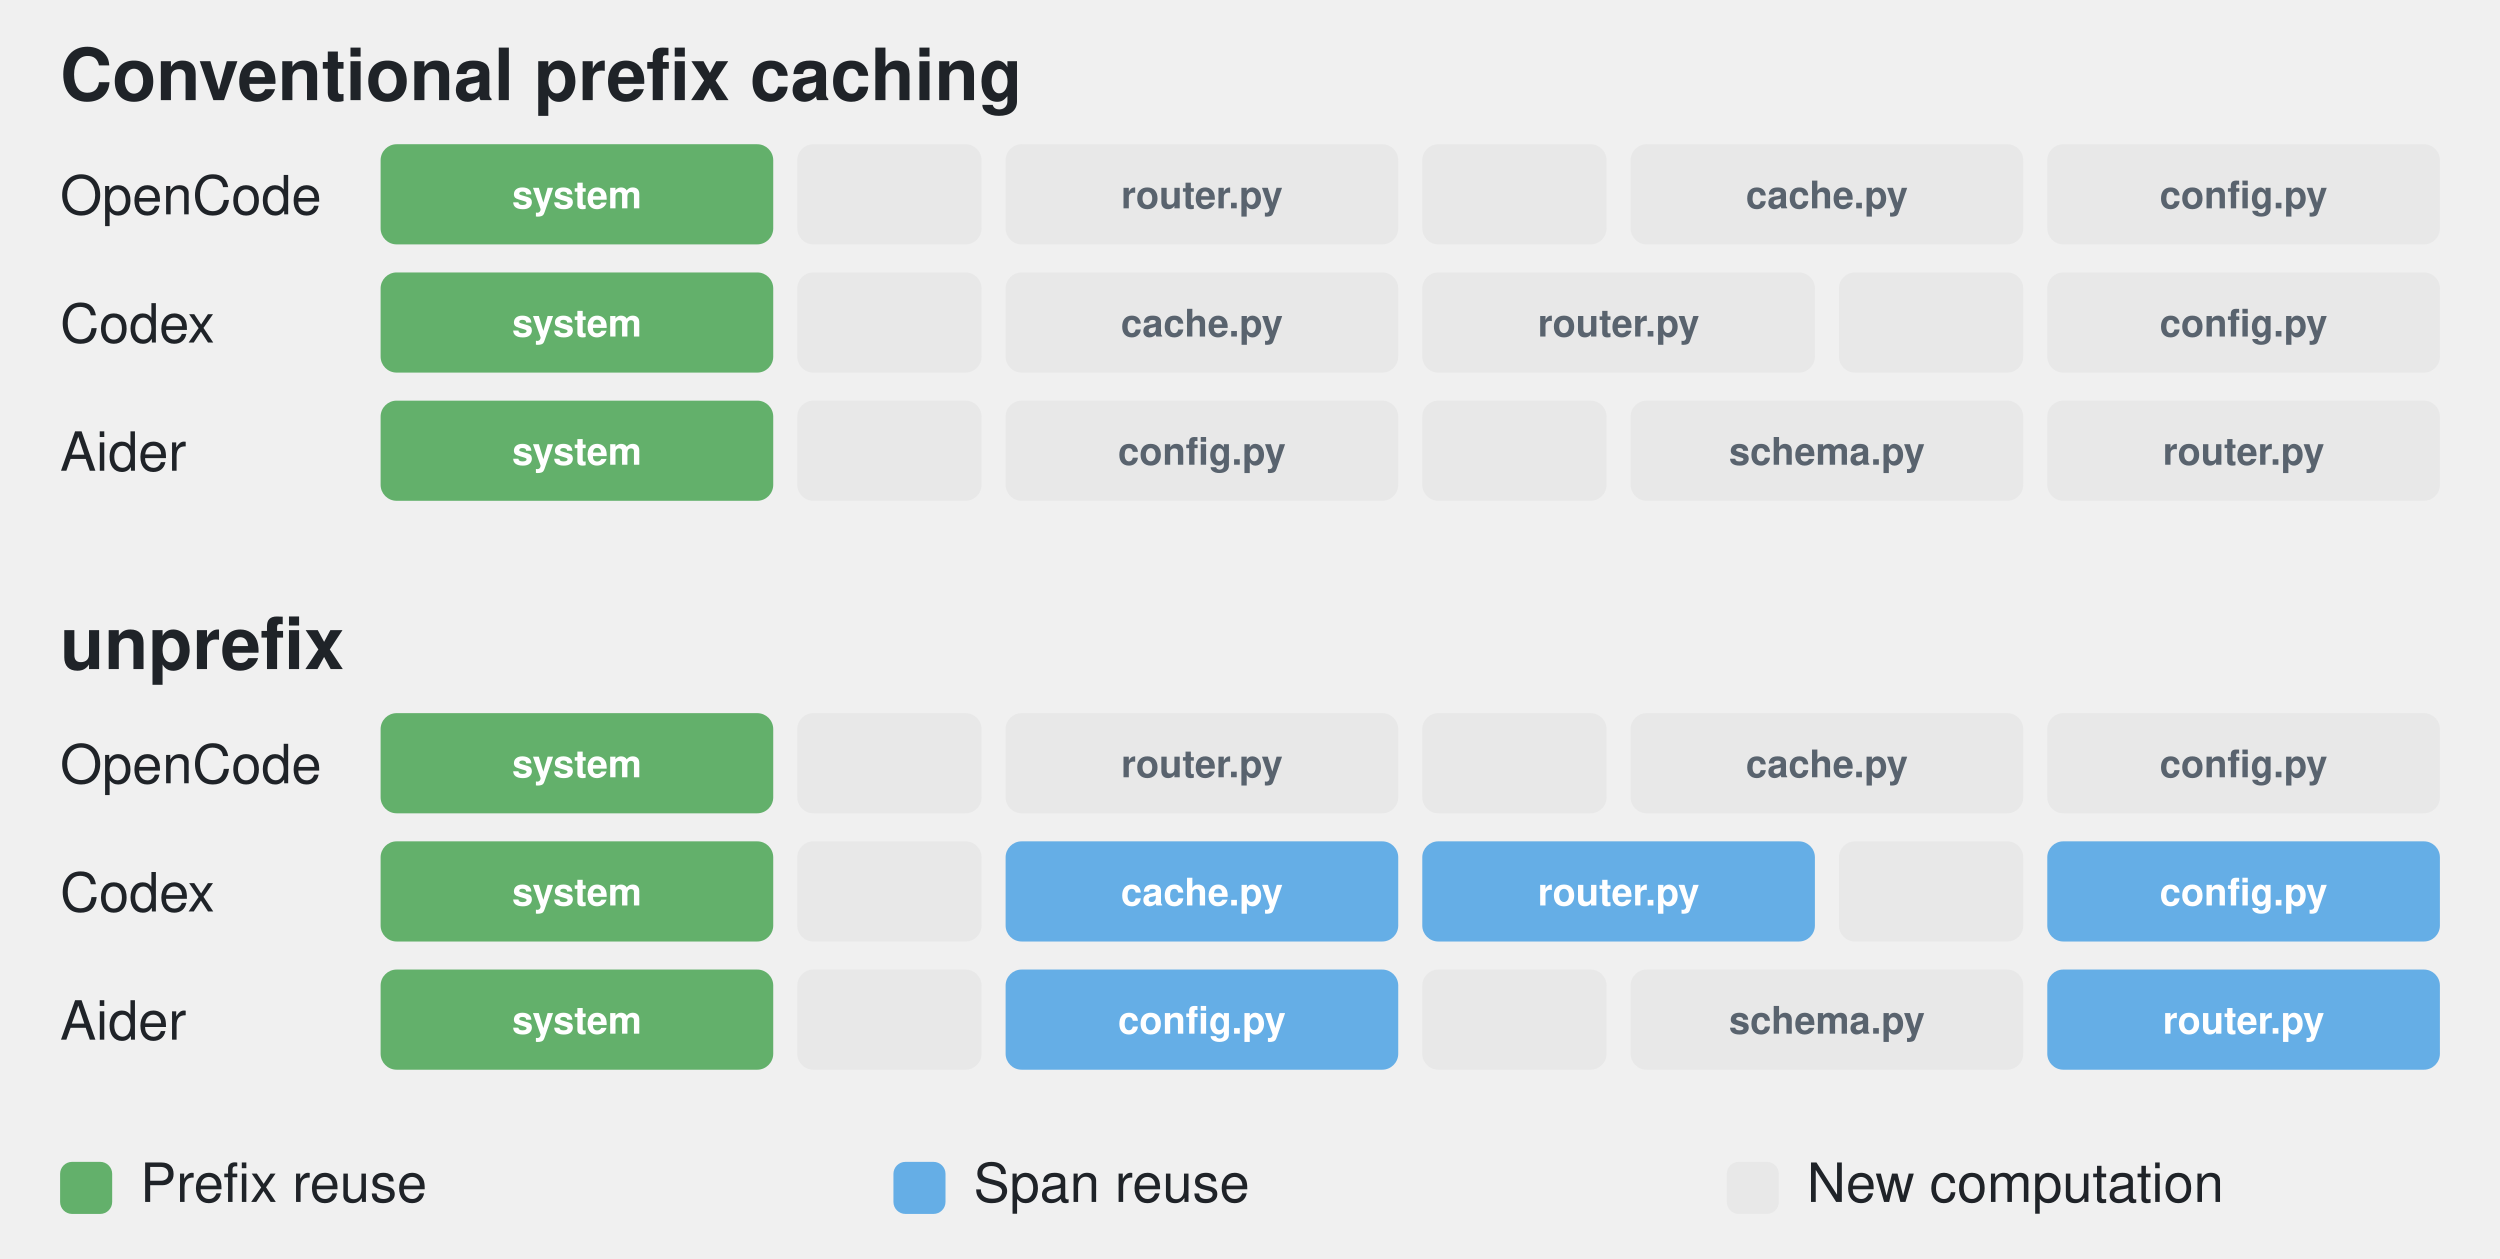
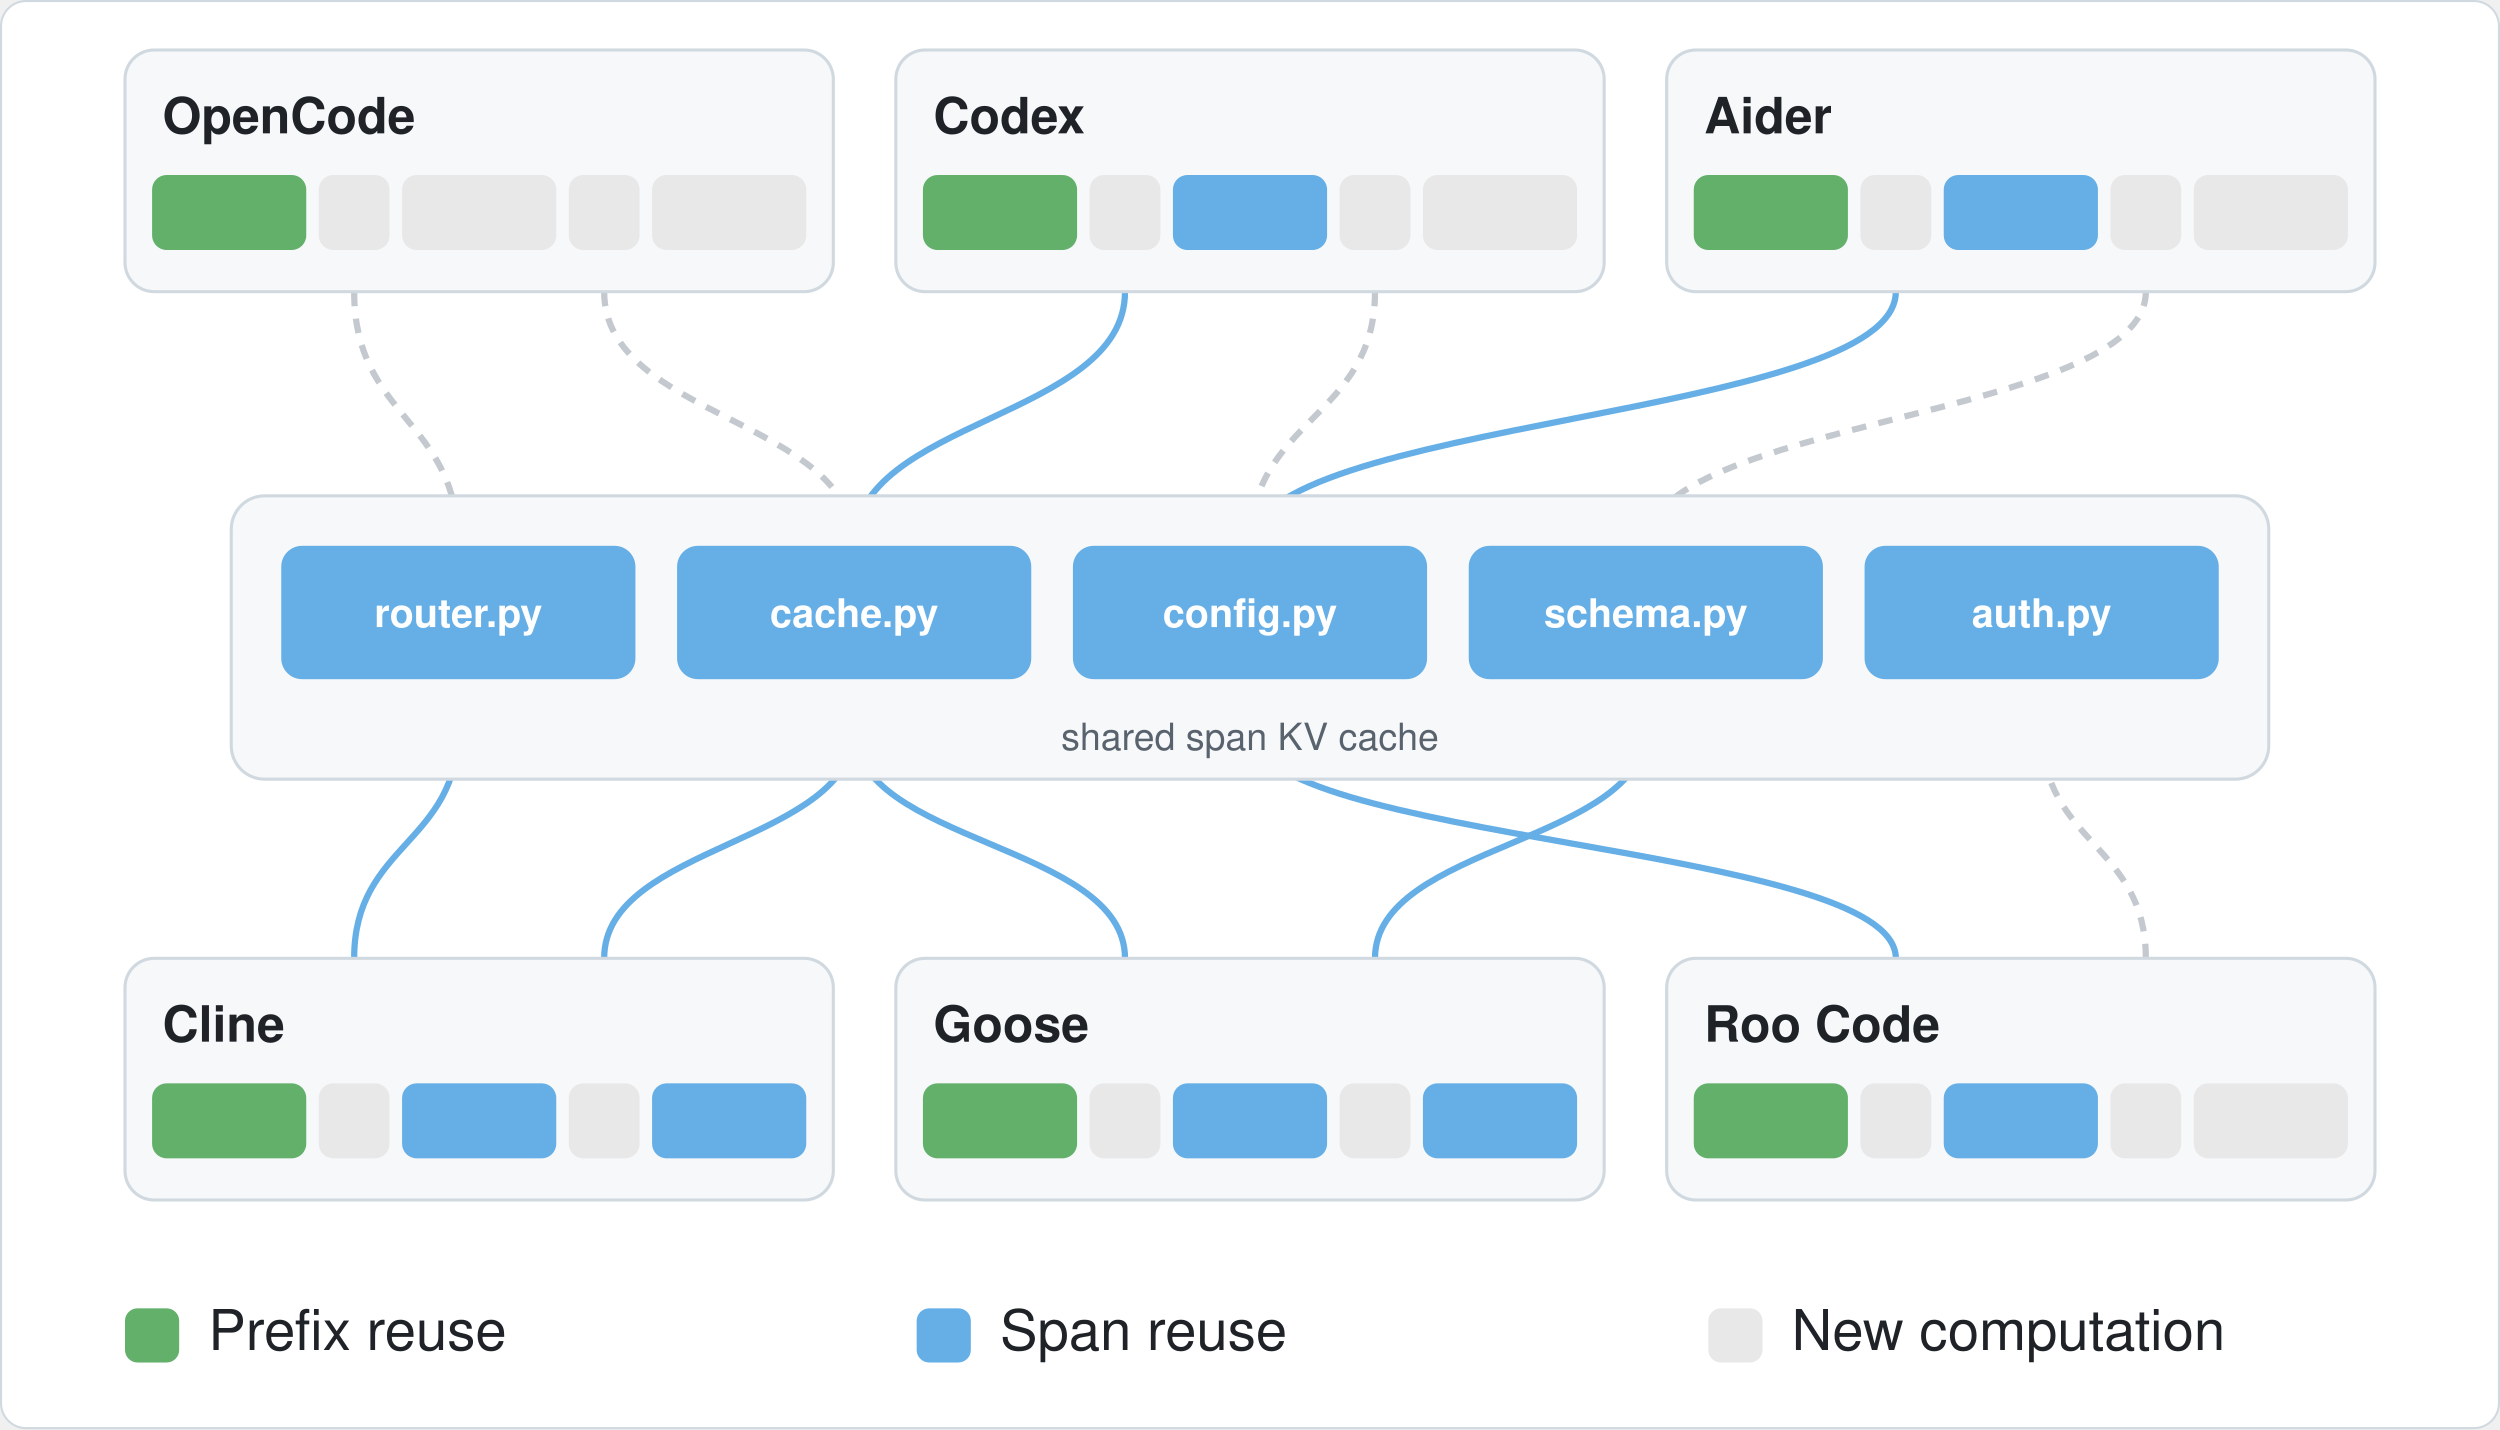
- <svg xmlns="http://www.w3.org/2000/svg" width="1248" height="628" viewBox="0 0 1248 628">
+ <svg xmlns="http://www.w3.org/2000/svg" width="1200" height="686" viewBox="0 0 1200 686">
  <style>
text{font-family:-apple-system,BlinkMacSystemFont,'Segoe UI',Helvetica,Arial,sans-serif;fill:#1f2328}
.t{font-size:36px;font-weight:700}
.s{font-size:15px;fill:#59636e}
.l{font-size:27px}
+ .a{font-size:24px;font-weight:700}
+ .card{fill:#f6f8fa;stroke:#d1d9e0;stroke-width:1.5}
+ .wire{fill:none;stroke-width:3} .wr{stroke:#65aee6} .wn{stroke:#c4c9cf;stroke-dasharray:7 6}
.b{font-size:19px;font-weight:600;fill:#1f2328}
.p{fill:#63b06b} .r{fill:#65aee6} .n{fill:#e8e8e8}
.bp{fill:#fff} .br{fill:#fff} .bn{fill:#59636e}
.k{font-size:16px;font-weight:700} .dim{fill:#59636e;font-weight:400}
.ln{stroke:#d1d9e0;stroke-width:1}
</style>
-   <text class="t" x="30" y="50">Conventional prefix caching</text>
-   <text class="l" x="30" y="107">OpenCode</text>
-   <rect class="p" x="190" y="72" width="196" height="50" rx="8" />
-   <text class="b bp" x="288.0" y="104" text-anchor="middle">system</text>
-   <rect class="n" x="398" y="72" width="92" height="50" rx="8" />
-   <text class="b bn" x="444.0" y="104" text-anchor="middle" />
-   <rect class="n" x="502" y="72" width="196" height="50" rx="8" />
-   <text class="b bn" x="600.0" y="104" text-anchor="middle">router.py</text>
-   <rect class="n" x="710" y="72" width="92" height="50" rx="8" />
-   <text class="b bn" x="756.0" y="104" text-anchor="middle" />
-   <rect class="n" x="814" y="72" width="196" height="50" rx="8" />
-   <text class="b bn" x="912.0" y="104" text-anchor="middle">cache.py</text>
-   <rect class="n" x="1022" y="72" width="196" height="50" rx="8" />
-   <text class="b bn" x="1120.0" y="104" text-anchor="middle">config.py</text>
-   <text class="l" x="30" y="171">Codex</text>
-   <rect class="p" x="190" y="136" width="196" height="50" rx="8" />
-   <text class="b bp" x="288.0" y="168" text-anchor="middle">system</text>
-   <rect class="n" x="398" y="136" width="92" height="50" rx="8" />
-   <text class="b bn" x="444.0" y="168" text-anchor="middle" />
-   <rect class="n" x="502" y="136" width="196" height="50" rx="8" />
-   <text class="b bn" x="600.0" y="168" text-anchor="middle">cache.py</text>
-   <rect class="n" x="710" y="136" width="196" height="50" rx="8" />
-   <text class="b bn" x="808.0" y="168" text-anchor="middle">router.py</text>
-   <rect class="n" x="918" y="136" width="92" height="50" rx="8" />
-   <text class="b bn" x="964.0" y="168" text-anchor="middle" />
-   <rect class="n" x="1022" y="136" width="196" height="50" rx="8" />
-   <text class="b bn" x="1120.0" y="168" text-anchor="middle">config.py</text>
-   <text class="l" x="30" y="235">Aider</text>
-   <rect class="p" x="190" y="200" width="196" height="50" rx="8" />
-   <text class="b bp" x="288.0" y="232" text-anchor="middle">system</text>
-   <rect class="n" x="398" y="200" width="92" height="50" rx="8" />
-   <text class="b bn" x="444.0" y="232" text-anchor="middle" />
-   <rect class="n" x="502" y="200" width="196" height="50" rx="8" />
-   <text class="b bn" x="600.0" y="232" text-anchor="middle">config.py</text>
-   <rect class="n" x="710" y="200" width="92" height="50" rx="8" />
-   <text class="b bn" x="756.0" y="232" text-anchor="middle" />
-   <rect class="n" x="814" y="200" width="196" height="50" rx="8" />
-   <text class="b bn" x="912.0" y="232" text-anchor="middle">schema.py</text>
-   <rect class="n" x="1022" y="200" width="196" height="50" rx="8" />
-   <text class="b bn" x="1120.0" y="232" text-anchor="middle">router.py</text>
-   <text class="t" x="30" y="334">unprefix</text>
-   <text class="l" x="30" y="391">OpenCode</text>
-   <rect class="p" x="190" y="356" width="196" height="50" rx="8" />
-   <text class="b bp" x="288.0" y="388" text-anchor="middle">system</text>
-   <rect class="n" x="398" y="356" width="92" height="50" rx="8" />
-   <text class="b bn" x="444.0" y="388" text-anchor="middle" />
-   <rect class="n" x="502" y="356" width="196" height="50" rx="8" />
-   <text class="b bn" x="600.0" y="388" text-anchor="middle">router.py</text>
-   <rect class="n" x="710" y="356" width="92" height="50" rx="8" />
-   <text class="b bn" x="756.0" y="388" text-anchor="middle" />
-   <rect class="n" x="814" y="356" width="196" height="50" rx="8" />
-   <text class="b bn" x="912.0" y="388" text-anchor="middle">cache.py</text>
-   <rect class="n" x="1022" y="356" width="196" height="50" rx="8" />
-   <text class="b bn" x="1120.0" y="388" text-anchor="middle">config.py</text>
-   <text class="l" x="30" y="455">Codex</text>
-   <rect class="p" x="190" y="420" width="196" height="50" rx="8" />
-   <text class="b bp" x="288.0" y="452" text-anchor="middle">system</text>
-   <rect class="n" x="398" y="420" width="92" height="50" rx="8" />
-   <text class="b bn" x="444.0" y="452" text-anchor="middle" />
-   <rect class="r" x="502" y="420" width="196" height="50" rx="8" />
-   <text class="b br" x="600.0" y="452" text-anchor="middle">cache.py</text>
-   <rect class="r" x="710" y="420" width="196" height="50" rx="8" />
-   <text class="b br" x="808.0" y="452" text-anchor="middle">router.py</text>
-   <rect class="n" x="918" y="420" width="92" height="50" rx="8" />
-   <text class="b bn" x="964.0" y="452" text-anchor="middle" />
-   <rect class="r" x="1022" y="420" width="196" height="50" rx="8" />
-   <text class="b br" x="1120.0" y="452" text-anchor="middle">config.py</text>
-   <text class="l" x="30" y="519">Aider</text>
-   <rect class="p" x="190" y="484" width="196" height="50" rx="8" />
-   <text class="b bp" x="288.0" y="516" text-anchor="middle">system</text>
-   <rect class="n" x="398" y="484" width="92" height="50" rx="8" />
-   <text class="b bn" x="444.0" y="516" text-anchor="middle" />
-   <rect class="r" x="502" y="484" width="196" height="50" rx="8" />
-   <text class="b br" x="600.0" y="516" text-anchor="middle">config.py</text>
-   <rect class="n" x="710" y="484" width="92" height="50" rx="8" />
-   <text class="b bn" x="756.0" y="516" text-anchor="middle" />
-   <rect class="n" x="814" y="484" width="196" height="50" rx="8" />
-   <text class="b bn" x="912.0" y="516" text-anchor="middle">schema.py</text>
-   <rect class="r" x="1022" y="484" width="196" height="50" rx="8" />
-   <text class="b br" x="1120.0" y="516" text-anchor="middle">router.py</text>
-   <rect class="p" x="30" y="580" width="26" height="26" rx="6" />
-   <text class="l" x="70" y="600">Prefix reuse</text>
-   <rect class="r" x="446" y="580" width="26" height="26" rx="6" />
-   <text class="l" x="486" y="600">Span reuse</text>
-   <rect class="n" x="862" y="580" width="26" height="26" rx="6" />
-   <text class="l" x="902" y="600">New computation</text>
+   <rect x="0.5" y="0.5" width="1199" height="685" rx="12" fill="#fff" stroke="#d1d9e0" />
+   <path class="wire wn" d="M170.0,140 C170.0,201.0 220.0,201.0 220.0,262" />
+   <path class="wire wn" d="M290.0,140 C290.0,201.0 410.0,201.0 410.0,262" />
+   <path class="wire wr" d="M540.0,140 C540.0,201.0 410.0,201.0 410.0,262" />
+   <path class="wire wn" d="M660.0,140 C660.0,201.0 600.0,201.0 600.0,262" />
+   <path class="wire wr" d="M910.0,140 C910.0,201.0 600.0,201.0 600.0,262" />
+   <path class="wire wn" d="M1030.0,140 C1030.0,201.0 790.0,201.0 790.0,262" />
+   <path class="wire wr" d="M170.0,460 C170.0,405.0 220.0,405.0 220.0,350" />
+   <path class="wire wr" d="M290.0,460 C290.0,405.0 410.0,405.0 410.0,350" />
+   <path class="wire wr" d="M540.0,460 C540.0,405.0 410.0,405.0 410.0,350" />
+   <path class="wire wr" d="M660.0,460 C660.0,405.0 790.0,405.0 790.0,350" />
+   <path class="wire wr" d="M910.0,460 C910.0,405.0 600.0,405.0 600.0,350" />
+   <path class="wire wn" d="M1030.0,460 C1030.0,405.0 980.0,405.0 980.0,350" />
+   <rect class="card" x="60" y="24" width="340" height="116" rx="14" />
+   <text class="a" x="78" y="64">OpenCode</text>
+   <rect class="p" x="73.0" y="84" width="74" height="36" rx="7" />
+   <rect class="n" x="153.0" y="84" width="34" height="36" rx="7" />
+   <rect class="n" x="193.0" y="84" width="74" height="36" rx="7" />
+   <rect class="n" x="273.0" y="84" width="34" height="36" rx="7" />
+   <rect class="n" x="313.0" y="84" width="74" height="36" rx="7" />
+   <rect class="card" x="430" y="24" width="340" height="116" rx="14" />
+   <text class="a" x="448" y="64">Codex</text>
+   <rect class="p" x="443.0" y="84" width="74" height="36" rx="7" />
+   <rect class="n" x="523.0" y="84" width="34" height="36" rx="7" />
+   <rect class="r" x="563.0" y="84" width="74" height="36" rx="7" />
+   <rect class="n" x="643.0" y="84" width="34" height="36" rx="7" />
+   <rect class="n" x="683.0" y="84" width="74" height="36" rx="7" />
+   <rect class="card" x="800" y="24" width="340" height="116" rx="14" />
+   <text class="a" x="818" y="64">Aider</text>
+   <rect class="p" x="813.0" y="84" width="74" height="36" rx="7" />
+   <rect class="n" x="893.0" y="84" width="34" height="36" rx="7" />
+   <rect class="r" x="933.0" y="84" width="74" height="36" rx="7" />
+   <rect class="n" x="1013.0" y="84" width="34" height="36" rx="7" />
+   <rect class="n" x="1053.0" y="84" width="74" height="36" rx="7" />
+   <rect class="card" x="60" y="460" width="340" height="116" rx="14" />
+   <text class="a" x="78" y="500">Cline</text>
+   <rect class="p" x="73.0" y="520" width="74" height="36" rx="7" />
+   <rect class="n" x="153.0" y="520" width="34" height="36" rx="7" />
+   <rect class="r" x="193.0" y="520" width="74" height="36" rx="7" />
+   <rect class="n" x="273.0" y="520" width="34" height="36" rx="7" />
+   <rect class="r" x="313.0" y="520" width="74" height="36" rx="7" />
+   <rect class="card" x="430" y="460" width="340" height="116" rx="14" />
+   <text class="a" x="448" y="500">Goose</text>
+   <rect class="p" x="443.0" y="520" width="74" height="36" rx="7" />
+   <rect class="n" x="523.0" y="520" width="34" height="36" rx="7" />
+   <rect class="r" x="563.0" y="520" width="74" height="36" rx="7" />
+   <rect class="n" x="643.0" y="520" width="34" height="36" rx="7" />
+   <rect class="r" x="683.0" y="520" width="74" height="36" rx="7" />
+   <rect class="card" x="800" y="460" width="340" height="116" rx="14" />
+   <text class="a" x="818" y="500">Roo Code</text>
+   <rect class="p" x="813.0" y="520" width="74" height="36" rx="7" />
+   <rect class="n" x="893.0" y="520" width="34" height="36" rx="7" />
+   <rect class="r" x="933.0" y="520" width="74" height="36" rx="7" />
+   <rect class="n" x="1013.0" y="520" width="34" height="36" rx="7" />
+   <rect class="n" x="1053.0" y="520" width="74" height="36" rx="7" />
+   <rect class="card" x="111" y="238" width="978" height="136" rx="16" />
+   <text class="s" x="600.0" y="360" text-anchor="middle" style="font-size:18px">shared span KV cache</text>
+   <rect class="r" x="135.0" y="262" width="170" height="64" rx="10" />
+   <text class="b bp" x="220.0" y="301" text-anchor="middle">router.py</text>
+   <rect class="r" x="325.0" y="262" width="170" height="64" rx="10" />
+   <text class="b bp" x="410.0" y="301" text-anchor="middle">cache.py</text>
+   <rect class="r" x="515.0" y="262" width="170" height="64" rx="10" />
+   <text class="b bp" x="600.0" y="301" text-anchor="middle">config.py</text>
+   <rect class="r" x="705.0" y="262" width="170" height="64" rx="10" />
+   <text class="b bp" x="790.0" y="301" text-anchor="middle">schema.py</text>
+   <rect class="r" x="895.0" y="262" width="170" height="64" rx="10" />
+   <text class="b bp" x="980.0" y="301" text-anchor="middle">auth.py</text>
+   <rect class="p" x="60" y="628" width="26" height="26" rx="6" />
+   <text class="l" x="100" y="648">Prefix reuse</text>
+   <rect class="r" x="440" y="628" width="26" height="26" rx="6" />
+   <text class="l" x="480" y="648">Span reuse</text>
+   <rect class="n" x="820" y="628" width="26" height="26" rx="6" />
+   <text class="l" x="860" y="648">New computation</text>
</svg>
